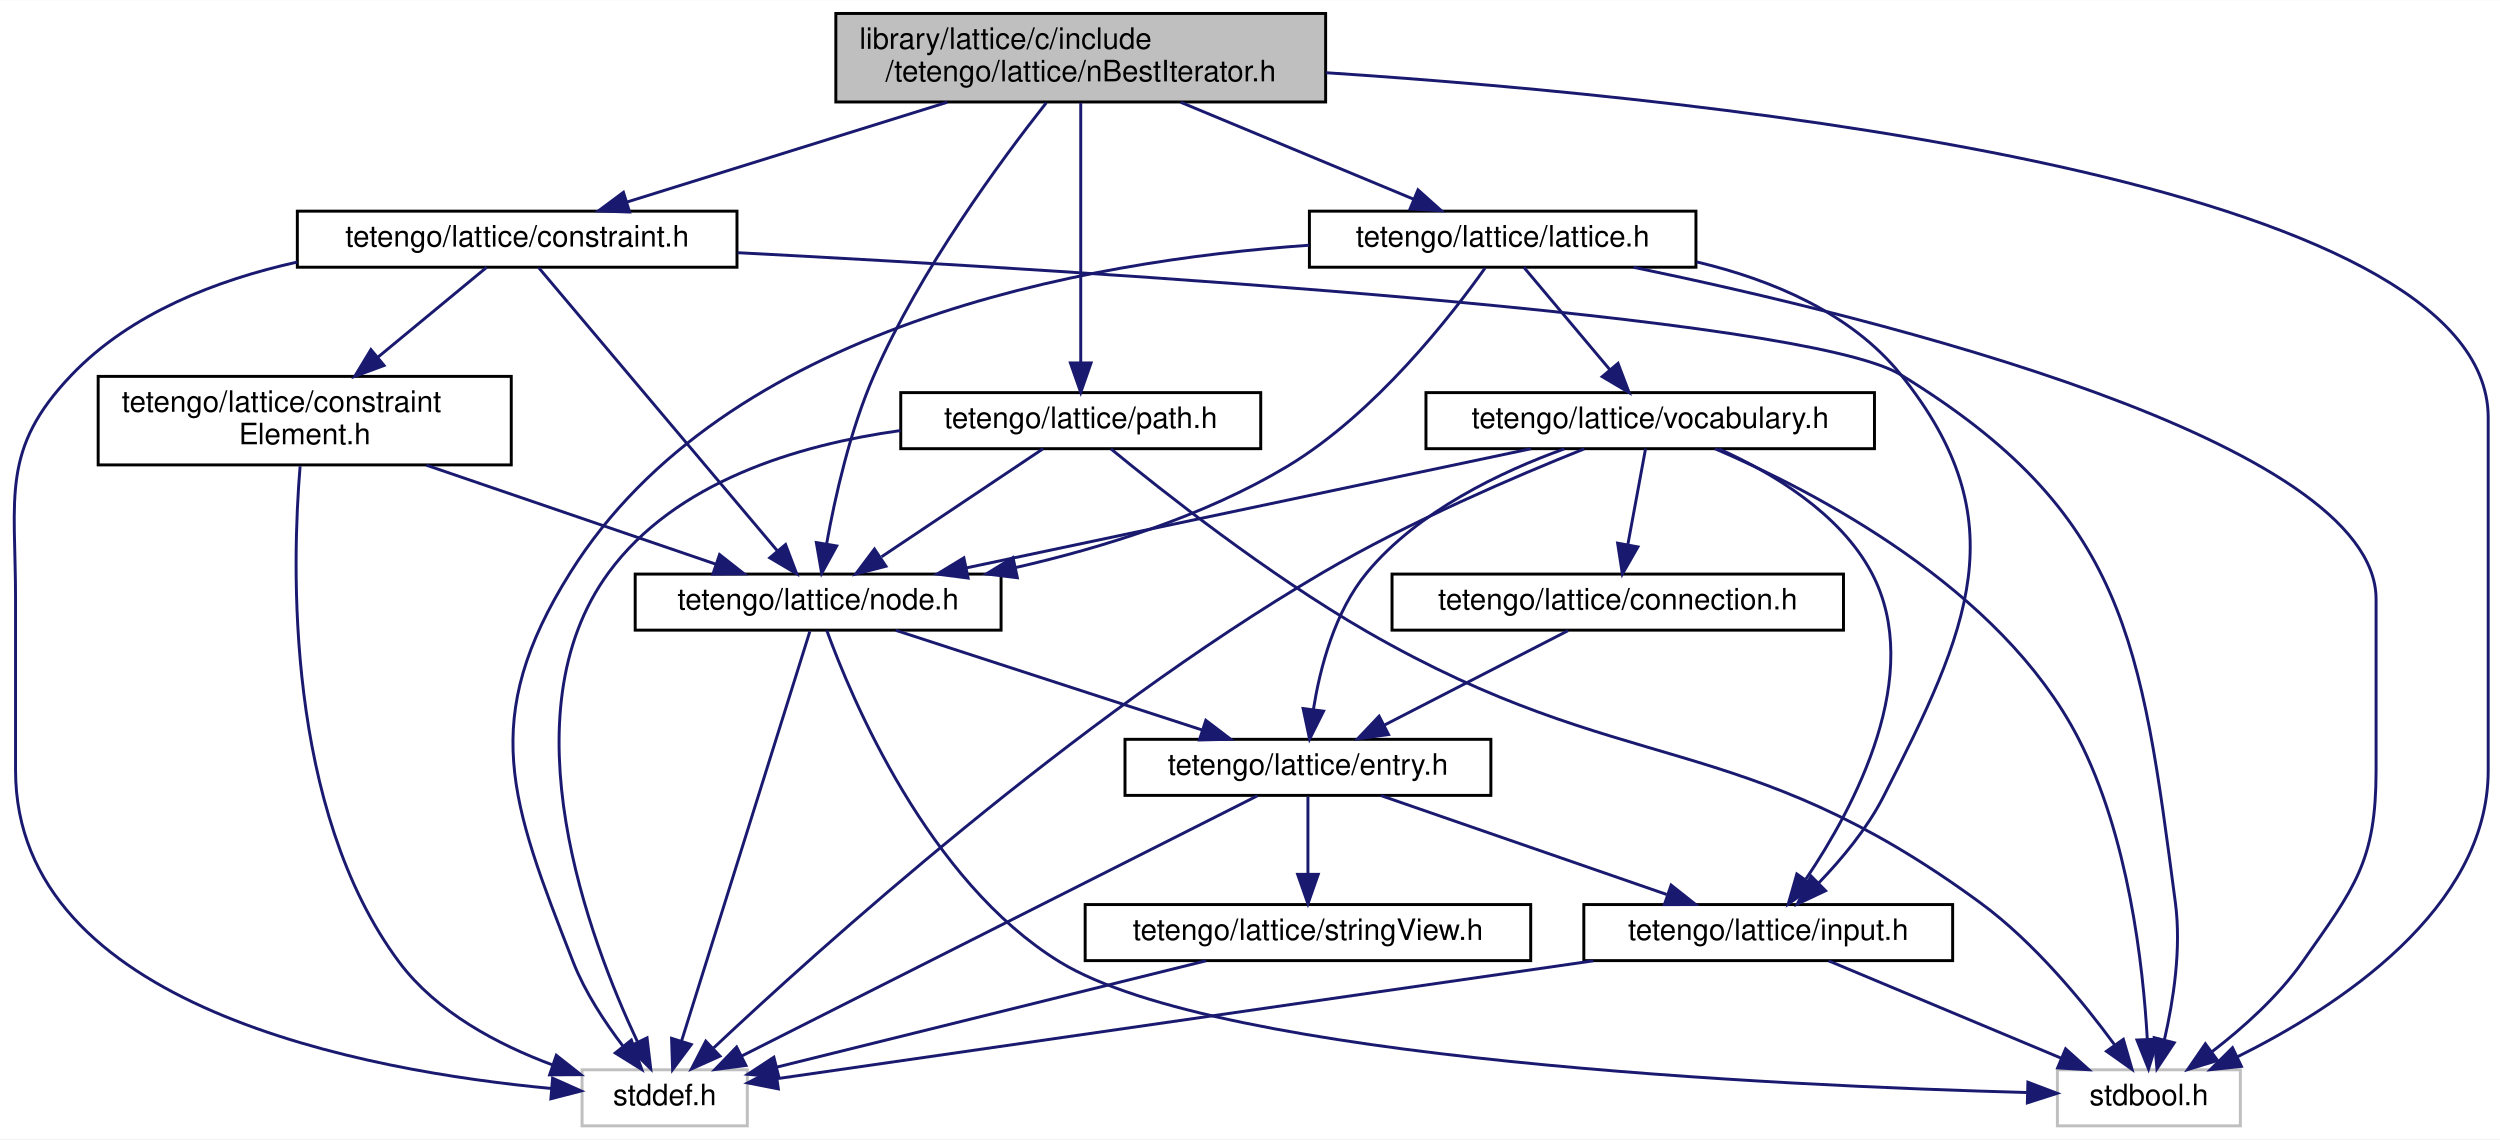
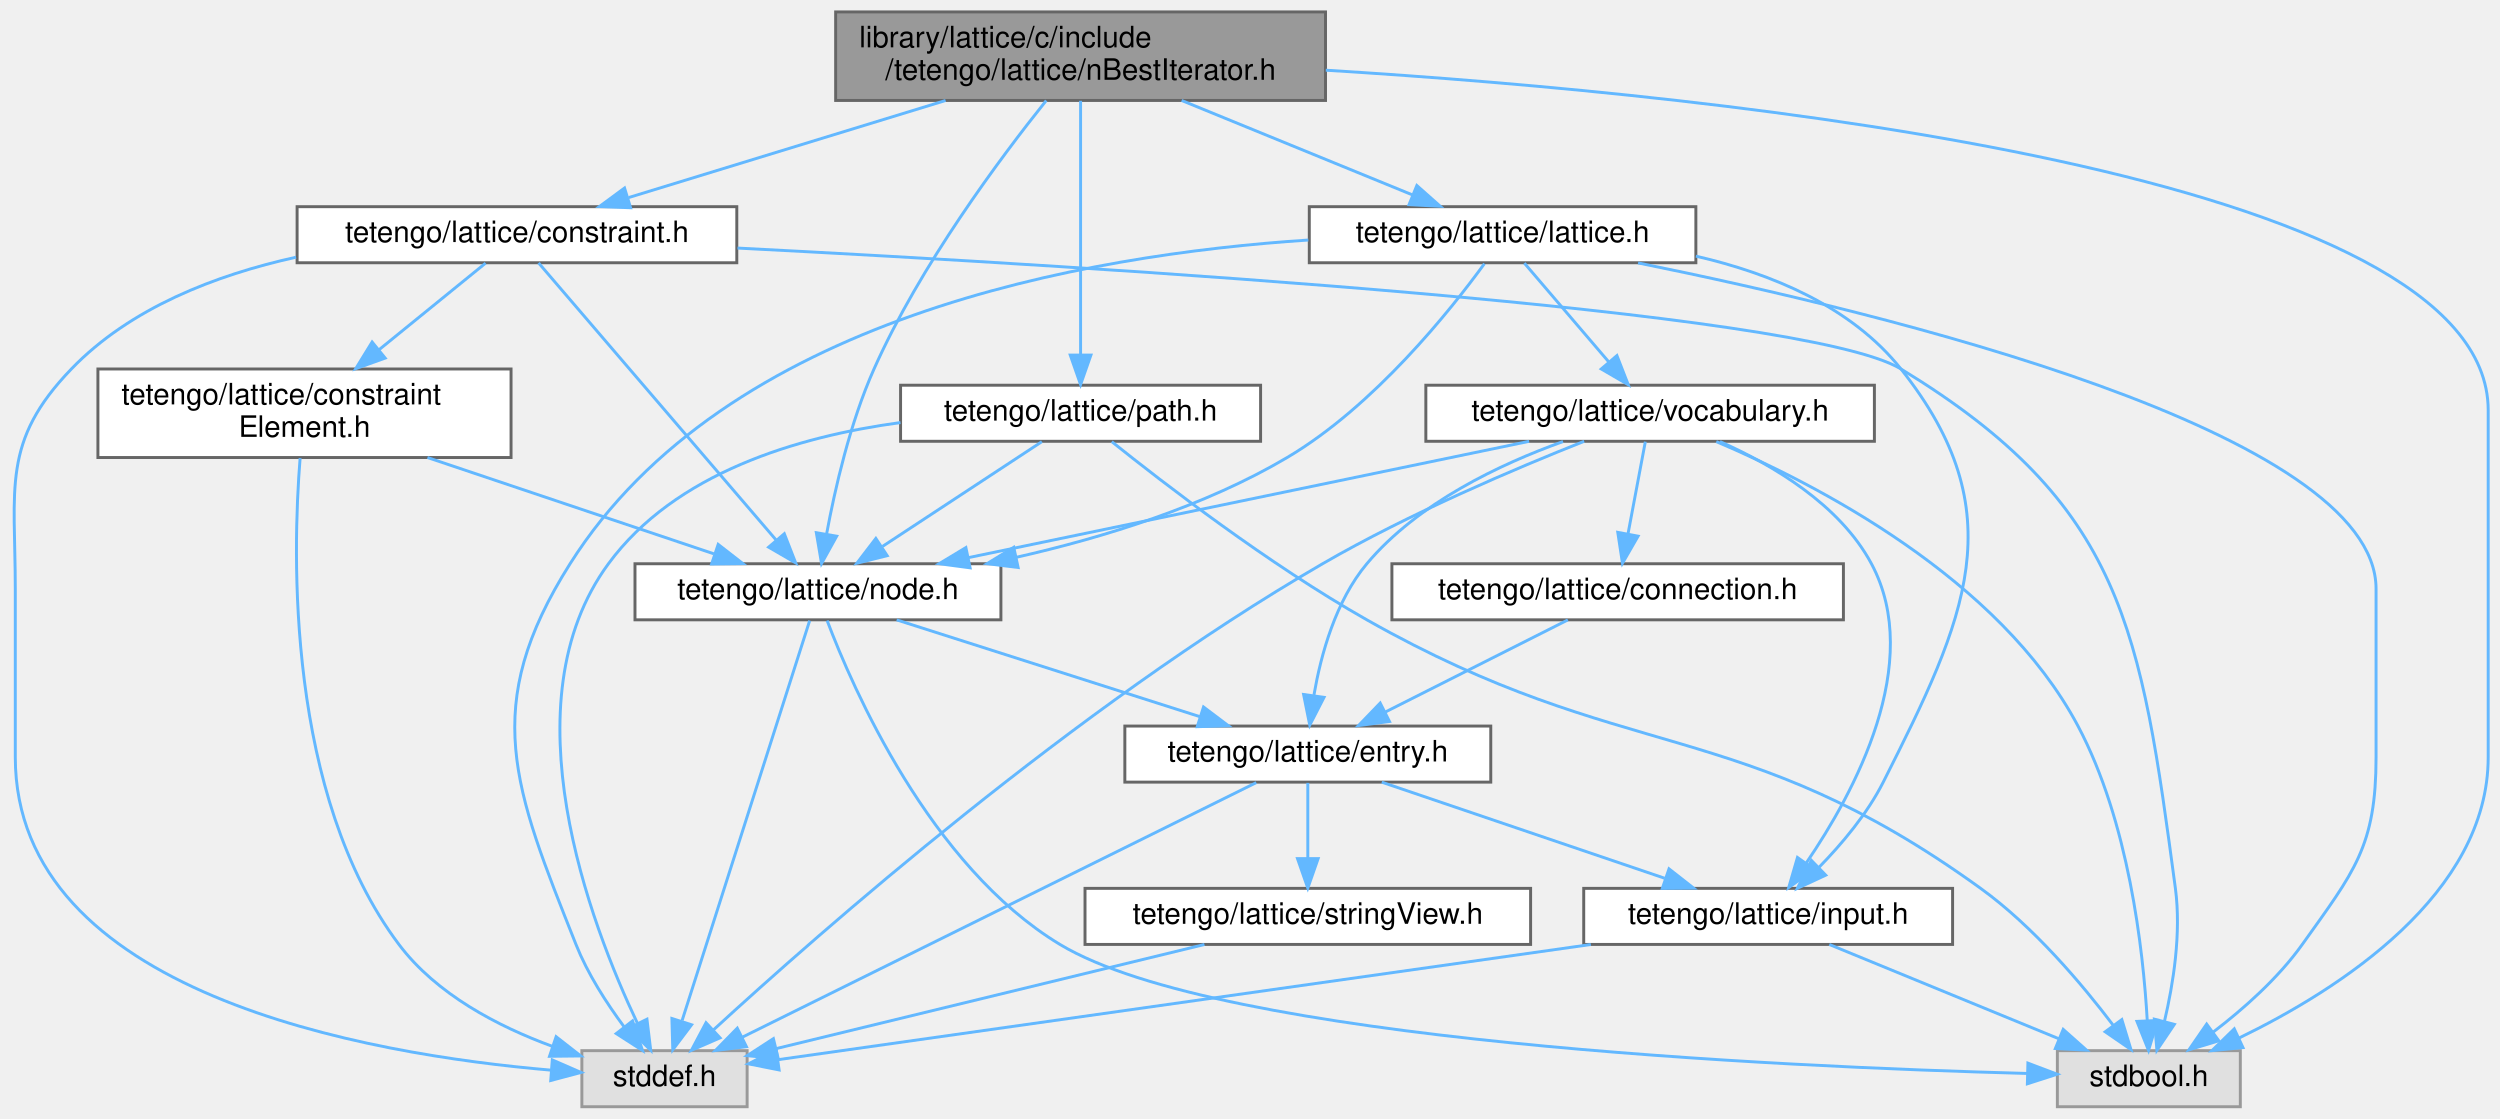
- <svg xmlns="http://www.w3.org/2000/svg" xmlns:xlink="http://www.w3.org/1999/xlink" width="847pt" height="386pt" viewBox="0.00 0.00 847.27 386.00">
-   <g id="graph0" class="graph" transform="scale(1 1) rotate(0) translate(4 382)">
-     <polygon fill="white" stroke="transparent" points="-4,4 -4,-382 843.27,-382 843.27,4 -4,4" />
+ <svg xmlns="http://www.w3.org/2000/svg" xmlns:xlink="http://www.w3.org/1999/xlink" width="847pt" height="379pt" viewBox="0.00 0.00 847.18 379.00">
+   <g id="graph0" class="graph" transform="scale(1 1) rotate(0) translate(4 375)">
    <g id="node1" class="node">
      <g id="a_node1">
        <a xlink:title="An N-best lattice path iterator.">
-           <polygon fill="#bfbfbf" stroke="black" points="279.27,-347.5 279.27,-377.5 445.27,-377.5 445.27,-347.5 279.27,-347.5" />
-           <text text-anchor="start" x="287.27" y="-365.5" font-family="Helvetica,sans-Serif" font-size="10.00">library/lattice/c/include</text>
-           <text text-anchor="middle" x="362.27" y="-354.5" font-family="Helvetica,sans-Serif" font-size="10.00">/tetengo/lattice/nBestIterator.h</text>
+           <polygon fill="#999999" stroke="#666666" points="445.18,-371 279.18,-371 279.18,-341 445.18,-341 445.18,-371" />
+           <text text-anchor="start" x="287.18" y="-359" font-family="Helvetica,sans-Serif" font-size="10.00">library/lattice/c/include</text>
+           <text text-anchor="middle" x="362.18" y="-348" font-family="Helvetica,sans-Serif" font-size="10.00">/tetengo/lattice/nBestIterator.h</text>
        </a>
      </g>
    </g>
    <g id="node2" class="node">
      <g id="a_node2">
        <a xlink:title=" ">
-           <polygon fill="white" stroke="#bfbfbf" points="693.27,-0.5 693.27,-19.5 755.27,-19.5 755.27,-0.5 693.27,-0.5" />
-           <text text-anchor="middle" x="724.27" y="-7.5" font-family="Helvetica,sans-Serif" font-size="10.00">stdbool.h</text>
+           <polygon fill="#e0e0e0" stroke="#999999" points="755.18,-19 693.18,-19 693.18,0 755.18,0 755.18,-19" />
+           <text text-anchor="middle" x="724.18" y="-7" font-family="Helvetica,sans-Serif" font-size="10.00">stdbool.h</text>
        </a>
      </g>
    </g>
    <g id="edge1" class="edge">
-       <path fill="none" stroke="midnightblue" d="M445.35,-357.42C582.02,-348.42 839.27,-320.81 839.27,-240.5 839.27,-240.5 839.27,-240.5 839.27,-121 839.27,-73.9 788.27,-40.75 754.2,-23.86" />
-       <polygon fill="midnightblue" stroke="midnightblue" points="755.63,-20.66 745.09,-19.53 752.62,-26.98 755.63,-20.66" />
+       <path fill="none" stroke="#63b8ff" d="M445.27,-351.25C581.93,-342.8 839.18,-316.23 839.18,-236 839.18,-236 839.18,-236 839.18,-118.5 839.18,-72.06 788.73,-39.76 754.66,-23.24" />
+       <polygon fill="#63b8ff" stroke="#63b8ff" points="756.08,-20.04 745.54,-19 753.13,-26.39 756.08,-20.04" />
    </g>
    <g id="node3" class="node">
      <g id="a_node3">
        <a xlink:href="constraint_8h.html" target="_top" xlink:title="A constraint.">
-           <polygon fill="white" stroke="black" points="96.77,-291.5 96.77,-310.5 245.77,-310.5 245.77,-291.5 96.77,-291.5" />
-           <text text-anchor="middle" x="171.27" y="-298.5" font-family="Helvetica,sans-Serif" font-size="10.00">tetengo/lattice/constraint.h</text>
+           <polygon fill="white" stroke="#666666" points="245.68,-305 96.68,-305 96.68,-286 245.68,-286 245.68,-305" />
+           <text text-anchor="middle" x="171.18" y="-293" font-family="Helvetica,sans-Serif" font-size="10.00">tetengo/lattice/constraint.h</text>
        </a>
      </g>
    </g>
    <g id="edge2" class="edge">
-       <path fill="none" stroke="midnightblue" d="M317,-347.4C283.85,-337.07 239.42,-323.23 208.36,-313.56" />
-       <polygon fill="midnightblue" stroke="midnightblue" points="209.37,-310.2 198.78,-310.57 207.29,-316.89 209.37,-310.2" />
+       <path fill="none" stroke="#63b8ff" d="M316.43,-340.99C283.61,-330.94 239.91,-317.55 209.05,-308.1" />
+       <polygon fill="#63b8ff" stroke="#63b8ff" points="209.69,-304.64 199.11,-305.05 207.64,-311.33 209.69,-304.64" />
    </g>
    <g id="node6" class="node">
      <g id="a_node6">
        <a xlink:href="node_8h.html" target="_top" xlink:title="A node.">
-           <polygon fill="white" stroke="black" points="211.27,-168.5 211.27,-187.5 335.27,-187.5 335.27,-168.5 211.27,-168.5" />
-           <text text-anchor="middle" x="273.27" y="-175.5" font-family="Helvetica,sans-Serif" font-size="10.00">tetengo/lattice/node.h</text>
+           <polygon fill="white" stroke="#666666" points="335.18,-184 211.18,-184 211.18,-165 335.18,-165 335.18,-184" />
+           <text text-anchor="middle" x="273.18" y="-172" font-family="Helvetica,sans-Serif" font-size="10.00">tetengo/lattice/node.h</text>
        </a>
      </g>
    </g>
    <g id="edge31" class="edge">
-       <path fill="none" stroke="midnightblue" d="M350.61,-347.25C335.13,-327.63 307.9,-290.66 292.27,-255 284.09,-236.36 278.98,-213.54 276.15,-197.79" />
-       <polygon fill="midnightblue" stroke="midnightblue" points="279.57,-197.03 274.47,-187.74 272.66,-198.18 279.57,-197.03" />
+       <path fill="none" stroke="#63b8ff" d="M350.54,-340.97C335.07,-321.65 307.86,-285.23 292.18,-250 284.05,-231.75 278.93,-209.37 276.08,-193.93" />
+       <polygon fill="#63b8ff" stroke="#63b8ff" points="279.53,-193.34 274.4,-184.08 272.63,-194.52 279.53,-193.34" />
    </g>
    <g id="node10" class="node">
      <g id="a_node10">
        <a xlink:href="lattice_8h.html" target="_top" xlink:title="A lattice.">
-           <polygon fill="white" stroke="black" points="439.77,-291.5 439.77,-310.5 570.77,-310.5 570.77,-291.5 439.77,-291.5" />
-           <text text-anchor="middle" x="505.27" y="-298.5" font-family="Helvetica,sans-Serif" font-size="10.00">tetengo/lattice/lattice.h</text>
+           <polygon fill="white" stroke="#666666" points="570.68,-305 439.68,-305 439.68,-286 570.68,-286 570.68,-305" />
+           <text text-anchor="middle" x="505.18" y="-293" font-family="Helvetica,sans-Serif" font-size="10.00">tetengo/lattice/lattice.h</text>
        </a>
      </g>
    </g>
    <g id="edge18" class="edge">
-       <path fill="none" stroke="midnightblue" d="M396.15,-347.4C420.15,-337.42 452.04,-324.15 475.14,-314.53" />
-       <polygon fill="midnightblue" stroke="midnightblue" points="476.57,-317.73 484.46,-310.66 473.88,-311.27 476.57,-317.73" />
+       <path fill="none" stroke="#63b8ff" d="M396.43,-340.99C420.29,-331.23 451.82,-318.33 474.79,-308.93" />
+       <polygon fill="#63b8ff" stroke="#63b8ff" points="476.13,-312.17 484.06,-305.14 473.48,-305.69 476.13,-312.17" />
    </g>
    <g id="node13" class="node">
      <g id="a_node13">
        <a xlink:href="path_8h.html" target="_top" xlink:title="A path.">
-           <polygon fill="white" stroke="black" points="301.27,-230 301.27,-249 423.27,-249 423.27,-230 301.27,-230" />
-           <text text-anchor="middle" x="362.27" y="-237" font-family="Helvetica,sans-Serif" font-size="10.00">tetengo/lattice/path.h</text>
+           <polygon fill="white" stroke="#666666" points="423.18,-244.5 301.18,-244.5 301.18,-225.5 423.18,-225.5 423.18,-244.5" />
+           <text text-anchor="middle" x="362.18" y="-232.5" font-family="Helvetica,sans-Serif" font-size="10.00">tetengo/lattice/path.h</text>
        </a>
      </g>
    </g>
    <g id="edge32" class="edge">
-       <path fill="none" stroke="midnightblue" d="M362.27,-347.14C362.27,-325.2 362.27,-283.33 362.27,-259.09" />
-       <polygon fill="midnightblue" stroke="midnightblue" points="365.77,-259.05 362.27,-249.05 358.77,-259.05 365.77,-259.05" />
+       <path fill="none" stroke="#63b8ff" d="M362.18,-340.88C362.18,-319.51 362.18,-278.89 362.18,-254.96" />
+       <polygon fill="#63b8ff" stroke="#63b8ff" points="365.68,-254.71 362.18,-244.71 358.68,-254.71 365.68,-254.71" />
    </g>
    <g id="edge3" class="edge">
-       <path fill="none" stroke="midnightblue" d="M246.02,-296.42C369.93,-289.96 607.5,-275.12 640.27,-255 716.67,-208.09 721.57,-164.89 733.27,-76 735.31,-60.45 732.55,-42.83 729.57,-29.86" />
-       <polygon fill="midnightblue" stroke="midnightblue" points="732.87,-28.65 727,-19.83 726.09,-30.38 732.87,-28.65" />
+       <path fill="none" stroke="#63b8ff" d="M245.92,-290.98C369.8,-284.61 607.33,-269.97 640.18,-250 715.77,-204.03 721.44,-161.69 733.18,-74 735.21,-58.81 732.46,-41.59 729.47,-28.92" />
+       <polygon fill="#63b8ff" stroke="#63b8ff" points="732.83,-27.91 726.91,-19.12 726.05,-29.68 732.83,-27.91" />
    </g>
    <g id="node4" class="node">
      <g id="a_node4">
        <a xlink:title=" ">
-           <polygon fill="white" stroke="#bfbfbf" points="193.27,-0.5 193.27,-19.5 249.27,-19.5 249.27,-0.5 193.27,-0.5" />
-           <text text-anchor="middle" x="221.27" y="-7.5" font-family="Helvetica,sans-Serif" font-size="10.00">stddef.h</text>
+           <polygon fill="#e0e0e0" stroke="#999999" points="249.18,-19 193.18,-19 193.18,0 249.18,0 249.18,-19" />
+           <text text-anchor="middle" x="221.18" y="-7" font-family="Helvetica,sans-Serif" font-size="10.00">stddef.h</text>
        </a>
      </g>
    </g>
    <g id="edge4" class="edge">
-       <path fill="none" stroke="midnightblue" d="M96.74,-293.25C69.36,-287.17 40.21,-275.86 20.27,-255 -3.8,-229.84 1.27,-213.82 1.27,-179 1.27,-179 1.27,-179 1.27,-121 1.27,-40.71 119.95,-19.02 182.98,-13.16" />
-       <polygon fill="midnightblue" stroke="midnightblue" points="183.28,-16.65 192.96,-12.33 182.7,-9.68 183.28,-16.65" />
+       <path fill="none" stroke="#63b8ff" d="M96.33,-287.88C69.07,-281.86 40.09,-270.66 20.18,-250 -3.53,-225.4 1.18,-209.67 1.18,-175.5 1.18,-175.5 1.18,-175.5 1.18,-118.5 1.18,-38.5 119.87,-17.75 182.89,-12.38" />
+       <polygon fill="#63b8ff" stroke="#63b8ff" points="183.16,-15.87 192.87,-11.62 182.63,-8.89 183.16,-15.87" />
    </g>
    <g id="node5" class="node">
      <g id="a_node5">
        <a xlink:href="constraintElement_8h.html" target="_top" xlink:title="A constraint element.">
-           <polygon fill="white" stroke="black" points="29.27,-224.5 29.27,-254.5 169.27,-254.5 169.27,-224.5 29.27,-224.5" />
-           <text text-anchor="start" x="37.27" y="-242.5" font-family="Helvetica,sans-Serif" font-size="10.00">tetengo/lattice/constraint</text>
-           <text text-anchor="middle" x="99.27" y="-231.5" font-family="Helvetica,sans-Serif" font-size="10.00">Element.h</text>
+           <polygon fill="white" stroke="#666666" points="169.18,-250 29.18,-250 29.18,-220 169.18,-220 169.18,-250" />
+           <text text-anchor="start" x="37.18" y="-238" font-family="Helvetica,sans-Serif" font-size="10.00">tetengo/lattice/constraint</text>
+           <text text-anchor="middle" x="99.18" y="-227" font-family="Helvetica,sans-Serif" font-size="10.00">Element.h</text>
        </a>
      </g>
    </g>
    <g id="edge5" class="edge">
-       <path fill="none" stroke="midnightblue" d="M160.95,-291.48C151.38,-283.57 136.76,-271.48 124.15,-261.07" />
-       <polygon fill="midnightblue" stroke="midnightblue" points="126.17,-258.2 116.23,-254.52 121.71,-263.59 126.17,-258.2" />
+       <path fill="none" stroke="#63b8ff" d="M160.55,-285.87C151.06,-278.15 136.76,-266.54 124.36,-256.46" />
+       <polygon fill="#63b8ff" stroke="#63b8ff" points="126.52,-253.7 116.55,-250.11 122.1,-259.14 126.52,-253.7" />
    </g>
    <g id="edge17" class="edge">
-       <path fill="none" stroke="midnightblue" d="M178.6,-291.3C195.51,-271.24 237.45,-221.49 259.39,-195.46" />
-       <polygon fill="midnightblue" stroke="midnightblue" points="262.23,-197.52 266,-187.62 256.88,-193.01 262.23,-197.52" />
+       <path fill="none" stroke="#63b8ff" d="M178.51,-285.94C195.34,-266.31 236.95,-217.76 258.98,-192.07" />
+       <polygon fill="#63b8ff" stroke="#63b8ff" points="261.78,-194.17 265.63,-184.3 256.47,-189.62 261.78,-194.17" />
    </g>
    <g id="edge6" class="edge">
-       <path fill="none" stroke="midnightblue" d="M97.71,-224.03C94.94,-190.78 92.63,-107.85 131.27,-56 143.92,-39.02 164.77,-28.03 183.21,-21.17" />
-       <polygon fill="midnightblue" stroke="midnightblue" points="184.54,-24.41 192.86,-17.85 182.27,-17.79 184.54,-24.41" />
+       <path fill="none" stroke="#63b8ff" d="M97.7,-219.79C95.08,-187.15 93.07,-105.73 131.18,-55 143.87,-38.11 164.72,-27.23 183.16,-20.47" />
+       <polygon fill="#63b8ff" stroke="#63b8ff" points="184.45,-23.73 192.8,-17.21 182.21,-17.09 184.45,-23.73" />
    </g>
    <g id="edge7" class="edge">
-       <path fill="none" stroke="midnightblue" d="M140.5,-224.4C170.44,-214.16 210.48,-200.47 238.73,-190.81" />
-       <polygon fill="midnightblue" stroke="midnightblue" points="239.87,-194.12 248.2,-187.57 237.61,-187.49 239.87,-194.12" />
+       <path fill="none" stroke="#63b8ff" d="M140.86,-219.99C170.49,-210.02 209.87,-196.78 237.94,-187.35" />
+       <polygon fill="#63b8ff" stroke="#63b8ff" points="239.37,-190.56 247.74,-184.05 237.14,-183.92 239.37,-190.56" />
    </g>
    <g id="edge8" class="edge">
-       <path fill="none" stroke="midnightblue" d="M276.2,-168.41C284.49,-145.59 310.44,-83.38 355.27,-56 409.47,-22.89 598.46,-14.09 682.93,-11.8" />
-       <polygon fill="midnightblue" stroke="midnightblue" points="683.27,-15.29 693.17,-11.53 683.09,-8.29 683.27,-15.29" />
+       <path fill="none" stroke="#63b8ff" d="M276.29,-164.75C284.84,-142.13 311.05,-81.62 355.18,-55 409.56,-22.2 598.46,-13.53 682.87,-11.28" />
+       <polygon fill="#63b8ff" stroke="#63b8ff" points="683.2,-14.77 693.11,-11.02 683.02,-7.77 683.2,-14.77" />
    </g>
    <g id="edge9" class="edge">
-       <path fill="none" stroke="midnightblue" d="M270.47,-168.08C262.25,-141.83 238.04,-64.55 226.94,-29.12" />
-       <polygon fill="midnightblue" stroke="midnightblue" points="230.28,-28.06 223.95,-19.57 223.6,-30.16 230.28,-28.06" />
+       <path fill="none" stroke="#63b8ff" d="M270.38,-164.74C262.24,-139.2 238.38,-64.43 227.15,-29.23" />
+       <polygon fill="#63b8ff" stroke="#63b8ff" points="230.36,-27.77 223.99,-19.31 223.69,-29.9 230.36,-27.77" />
    </g>
    <g id="node7" class="node">
      <g id="a_node7">
        <a xlink:href="entry_8h.html" target="_top" xlink:title="An entry.">
-           <polygon fill="white" stroke="black" points="377.27,-112.5 377.27,-131.5 501.27,-131.5 501.27,-112.5 377.27,-112.5" />
-           <text text-anchor="middle" x="439.27" y="-119.5" font-family="Helvetica,sans-Serif" font-size="10.00">tetengo/lattice/entry.h</text>
+           <polygon fill="white" stroke="#666666" points="501.18,-129 377.18,-129 377.18,-110 501.18,-110 501.18,-129" />
+           <text text-anchor="middle" x="439.18" y="-117" font-family="Helvetica,sans-Serif" font-size="10.00">tetengo/lattice/entry.h</text>
        </a>
      </g>
    </g>
    <g id="edge10" class="edge">
-       <path fill="none" stroke="midnightblue" d="M299.57,-168.44C327.62,-159.32 372.21,-144.81 403.45,-134.65" />
-       <polygon fill="midnightblue" stroke="midnightblue" points="404.66,-137.94 413.09,-131.52 402.49,-131.28 404.66,-137.94" />
+       <path fill="none" stroke="#63b8ff" d="M299.85,-164.98C327.72,-156.09 371.63,-142.07 402.7,-132.15" />
+       <polygon fill="#63b8ff" stroke="#63b8ff" points="403.84,-135.46 412.3,-129.08 401.71,-128.79 403.84,-135.46" />
    </g>
    <g id="edge11" class="edge">
-       <path fill="none" stroke="midnightblue" d="M422.16,-112.37C384.19,-93.21 292.68,-47.04 247.46,-24.22" />
-       <polygon fill="midnightblue" stroke="midnightblue" points="248.8,-20.97 238.29,-19.59 245.64,-27.22 248.8,-20.97" />
+       <path fill="none" stroke="#63b8ff" d="M421.71,-109.84C383.58,-90.96 292.75,-45.96 247.59,-23.59" />
+       <polygon fill="#63b8ff" stroke="#63b8ff" points="248.94,-20.35 238.43,-19.05 245.84,-26.62 248.94,-20.35" />
    </g>
    <g id="node8" class="node">
      <g id="a_node8">
        <a xlink:href="input_8h.html" target="_top" xlink:title="An input.">
-           <polygon fill="white" stroke="black" points="532.77,-56.5 532.77,-75.5 657.77,-75.5 657.77,-56.5 532.77,-56.5" />
-           <text text-anchor="middle" x="595.27" y="-63.5" font-family="Helvetica,sans-Serif" font-size="10.00">tetengo/lattice/input.h</text>
+           <polygon fill="white" stroke="#666666" points="657.68,-74 532.68,-74 532.68,-55 657.68,-55 657.68,-74" />
+           <text text-anchor="middle" x="595.18" y="-62" font-family="Helvetica,sans-Serif" font-size="10.00">tetengo/lattice/input.h</text>
        </a>
      </g>
    </g>
    <g id="edge12" class="edge">
-       <path fill="none" stroke="midnightblue" d="M463.98,-112.44C490.11,-103.4 531.53,-89.06 560.84,-78.92" />
-       <polygon fill="midnightblue" stroke="midnightblue" points="562.36,-82.1 570.66,-75.52 560.07,-75.48 562.36,-82.1" />
+       <path fill="none" stroke="#63b8ff" d="M464.24,-109.98C490.21,-101.16 530.99,-87.31 560.14,-77.41" />
+       <polygon fill="#63b8ff" stroke="#63b8ff" points="561.58,-80.61 569.92,-74.08 559.32,-73.99 561.58,-80.61" />
    </g>
    <g id="node9" class="node">
      <g id="a_node9">
        <a xlink:href="stringView_8h.html" target="_top" xlink:title="A string view.">
-           <polygon fill="white" stroke="black" points="363.77,-56.5 363.77,-75.5 514.77,-75.5 514.77,-56.5 363.77,-56.5" />
-           <text text-anchor="middle" x="439.27" y="-63.5" font-family="Helvetica,sans-Serif" font-size="10.00">tetengo/lattice/stringView.h</text>
+           <polygon fill="white" stroke="#666666" points="514.68,-74 363.68,-74 363.68,-55 514.68,-55 514.68,-74" />
+           <text text-anchor="middle" x="439.18" y="-62" font-family="Helvetica,sans-Serif" font-size="10.00">tetengo/lattice/stringView.h</text>
        </a>
      </g>
    </g>
    <g id="edge15" class="edge">
-       <path fill="none" stroke="midnightblue" d="M439.27,-112.08C439.27,-105.01 439.27,-94.86 439.27,-85.99" />
-       <polygon fill="midnightblue" stroke="midnightblue" points="442.77,-85.75 439.27,-75.75 435.77,-85.75 442.77,-85.75" />
+       <path fill="none" stroke="#63b8ff" d="M439.18,-109.75C439.18,-102.8 439.18,-92.85 439.18,-84.13" />
+       <polygon fill="#63b8ff" stroke="#63b8ff" points="442.68,-84.09 439.18,-74.09 435.68,-84.09 442.68,-84.09" />
    </g>
    <g id="edge13" class="edge">
-       <path fill="none" stroke="midnightblue" d="M615.71,-56.44C636.94,-47.56 670.36,-33.56 694.52,-23.45" />
-       <polygon fill="midnightblue" stroke="midnightblue" points="696.05,-26.61 703.92,-19.52 693.35,-20.15 696.05,-26.61" />
+       <path fill="none" stroke="#63b8ff" d="M615.9,-54.98C636.94,-46.34 669.73,-32.87 693.72,-23.02" />
+       <polygon fill="#63b8ff" stroke="#63b8ff" points="695.16,-26.21 703.08,-19.17 692.5,-19.73 695.16,-26.21" />
    </g>
    <g id="edge14" class="edge">
-       <path fill="none" stroke="midnightblue" d="M536,-56.44C458.55,-45.26 325.08,-25.99 259.66,-16.54" />
-       <polygon fill="midnightblue" stroke="midnightblue" points="259.79,-13.03 249.39,-15.06 258.79,-19.95 259.79,-13.03" />
+       <path fill="none" stroke="#63b8ff" d="M535.09,-54.98C457.63,-44.01 325.17,-25.24 259.88,-15.98" />
+       <polygon fill="#63b8ff" stroke="#63b8ff" points="260.02,-12.47 249.62,-14.53 259.03,-19.4 260.02,-12.47" />
    </g>
    <g id="edge16" class="edge">
-       <path fill="none" stroke="midnightblue" d="M404.72,-56.44C365.1,-46.63 300.33,-30.59 259.3,-20.42" />
-       <polygon fill="midnightblue" stroke="midnightblue" points="259.96,-16.98 249.41,-17.97 258.27,-23.77 259.96,-16.98" />
+       <path fill="none" stroke="#63b8ff" d="M404.15,-54.98C364.43,-45.33 299.89,-29.64 259.03,-19.7" />
+       <polygon fill="#63b8ff" stroke="#63b8ff" points="259.73,-16.27 249.19,-17.31 258.08,-23.07 259.73,-16.27" />
    </g>
    <g id="edge19" class="edge">
-       <path fill="none" stroke="midnightblue" d="M549.58,-291.49C632.15,-274.36 801.27,-232.71 801.27,-179 801.27,-179 801.27,-179 801.27,-121 801.27,-90.05 794.06,-81.33 776.27,-56 768.01,-44.25 756.03,-33.6 745.65,-25.62" />
-       <polygon fill="midnightblue" stroke="midnightblue" points="747.55,-22.67 737.42,-19.57 743.41,-28.31 747.55,-22.67" />
+       <path fill="none" stroke="#63b8ff" d="M551.1,-285.94C634.24,-269.13 801.18,-228.74 801.18,-175.5 801.18,-175.5 801.18,-175.5 801.18,-118.5 801.18,-88.17 793.78,-79.7 776.18,-55 767.99,-43.51 756.21,-33.1 745.93,-25.25" />
+       <polygon fill="#63b8ff" stroke="#63b8ff" points="747.9,-22.35 737.76,-19.28 743.77,-28.01 747.9,-22.35" />
    </g>
    <g id="edge20" class="edge">
-       <path fill="none" stroke="midnightblue" d="M439.68,-298.95C363.53,-293.68 241.68,-271.75 189.27,-188 158.14,-138.27 168.91,-110.64 190.27,-56 194.27,-45.75 201.02,-35.54 207.19,-27.45" />
-       <polygon fill="midnightblue" stroke="midnightblue" points="209.97,-29.58 213.51,-19.6 204.52,-25.19 209.97,-29.58" />
+       <path fill="none" stroke="#63b8ff" d="M439.36,-293.7C363.28,-288.71 241.82,-267.27 189.18,-184 158.54,-135.53 170.03,-108.3 191.18,-55 195.12,-45.06 201.56,-35.08 207.47,-27.11" />
+       <polygon fill="#63b8ff" stroke="#63b8ff" points="210.35,-29.09 213.74,-19.06 204.83,-24.79 210.35,-29.09" />
    </g>
    <g id="edge22" class="edge">
-       <path fill="none" stroke="midnightblue" d="M499.33,-291.27C488.12,-275.44 462.23,-241.99 432.27,-224 404.31,-207.22 369.84,-196.47 340.15,-189.7" />
-       <polygon fill="midnightblue" stroke="midnightblue" points="340.79,-186.26 330.28,-187.56 339.31,-193.1 340.79,-186.26" />
+       <path fill="none" stroke="#63b8ff" d="M499.03,-285.69C487.66,-270.07 461.79,-237.52 432.18,-220 404.25,-203.48 369.93,-192.87 340.33,-186.17" />
+       <polygon fill="#63b8ff" stroke="#63b8ff" points="341.01,-182.73 330.49,-184.04 339.53,-189.58 341.01,-182.73" />
    </g>
    <g id="edge21" class="edge">
-       <path fill="none" stroke="midnightblue" d="M571.01,-293.3C596.43,-287.27 623.41,-276 640.27,-255 680.09,-205.4 663.14,-168.68 634.27,-112 628.78,-101.22 620.16,-90.9 612.42,-82.86" />
-       <polygon fill="midnightblue" stroke="midnightblue" points="614.69,-80.19 605.12,-75.66 609.78,-85.17 614.69,-80.19" />
+       <path fill="none" stroke="#63b8ff" d="M570.69,-288.24C596.24,-282.35 623.37,-271.16 640.18,-250 678.93,-201.24 662.23,-165.6 634.18,-110 628.76,-99.27 620.15,-89.05 612.4,-81.12" />
+       <polygon fill="#63b8ff" stroke="#63b8ff" points="614.69,-78.47 605.08,-74.02 609.82,-83.49 614.69,-78.47" />
    </g>
    <g id="node11" class="node">
      <g id="a_node11">
        <a xlink:href="vocabulary_8h.html" target="_top" xlink:title="A vocabulary.">
-           <polygon fill="white" stroke="black" points="479.27,-230 479.27,-249 631.27,-249 631.27,-230 479.27,-230" />
-           <text text-anchor="middle" x="555.27" y="-237" font-family="Helvetica,sans-Serif" font-size="10.00">tetengo/lattice/vocabulary.h</text>
+           <polygon fill="white" stroke="#666666" points="631.18,-244.5 479.18,-244.5 479.18,-225.5 631.18,-225.5 631.18,-244.5" />
+           <text text-anchor="middle" x="555.18" y="-232.5" font-family="Helvetica,sans-Serif" font-size="10.00">tetengo/lattice/vocabulary.h</text>
        </a>
      </g>
    </g>
    <g id="edge23" class="edge">
-       <path fill="none" stroke="midnightblue" d="M512.43,-291.48C520,-282.46 532.14,-268.02 541.56,-256.81" />
-       <polygon fill="midnightblue" stroke="midnightblue" points="544.36,-258.92 548.12,-249.01 539,-254.41 544.36,-258.92" />
+       <path fill="none" stroke="#63b8ff" d="M512.56,-285.87C520.09,-277.05 531.97,-263.16 541.27,-252.27" />
+       <polygon fill="#63b8ff" stroke="#63b8ff" points="543.93,-254.54 547.77,-244.67 538.61,-250 543.93,-254.54" />
    </g>
    <g id="edge24" class="edge">
-       <path fill="none" stroke="midnightblue" d="M577.24,-229.97C610.87,-215.56 673.96,-182.92 700.27,-132 717.41,-98.82 722.33,-54.7 723.73,-29.94" />
-       <polygon fill="midnightblue" stroke="midnightblue" points="727.24,-29.89 724.16,-19.75 720.24,-29.59 727.24,-29.89" />
+       <path fill="none" stroke="#63b8ff" d="M577.6,-225.39C611.22,-211.13 673.58,-179.1 700.18,-129 717.34,-96.67 722.26,-53.4 723.65,-29.1" />
+       <polygon fill="#63b8ff" stroke="#63b8ff" points="727.15,-29.24 724.08,-19.09 720.15,-28.93 727.15,-29.24" />
    </g>
    <g id="edge25" class="edge">
-       <path fill="none" stroke="midnightblue" d="M532.9,-229.93C509.98,-220.78 473.66,-205.26 444.27,-188 360.22,-138.64 273.34,-60.3 237.86,-26.92" />
-       <polygon fill="midnightblue" stroke="midnightblue" points="240.01,-24.13 230.34,-19.79 235.19,-29.21 240.01,-24.13" />
+       <path fill="none" stroke="#63b8ff" d="M532.83,-225.5C509.94,-216.43 473.63,-201.05 444.18,-184 360.47,-135.53 273.41,-58.79 237.82,-26.09" />
+       <polygon fill="#63b8ff" stroke="#63b8ff" points="240,-23.34 230.29,-19.11 235.25,-28.47 240,-23.34" />
    </g>
    <g id="edge30" class="edge">
-       <path fill="none" stroke="midnightblue" d="M514.86,-229.98C464.4,-219.33 378.05,-201.11 323.41,-189.58" />
-       <polygon fill="midnightblue" stroke="midnightblue" points="324.1,-186.15 313.59,-187.51 322.66,-193 324.1,-186.15" />
+       <path fill="none" stroke="#63b8ff" d="M514.17,-225.49C463.84,-215.05 378.48,-197.35 324.03,-186.05" />
+       <polygon fill="#63b8ff" stroke="#63b8ff" points="324.74,-182.62 314.23,-184.02 323.31,-189.48 324.74,-182.62" />
    </g>
    <g id="edge28" class="edge">
-       <path fill="none" stroke="midnightblue" d="M526.16,-229.94C504.79,-222.24 476.58,-208.87 459.27,-188 448.32,-174.81 443.36,-155.67 441.11,-141.58" />
-       <polygon fill="midnightblue" stroke="midnightblue" points="444.57,-141.04 439.83,-131.56 437.63,-141.93 444.57,-141.04" />
+       <path fill="none" stroke="#63b8ff" d="M525.67,-225.41C504.38,-217.78 476.45,-204.59 459.18,-184 448.62,-171.41 443.62,-153.21 441.26,-139.53" />
+       <polygon fill="#63b8ff" stroke="#63b8ff" points="444.68,-138.73 439.84,-129.31 437.75,-139.7 444.68,-138.73" />
    </g>
    <g id="edge29" class="edge">
-       <path fill="none" stroke="midnightblue" d="M578.58,-229.91C596.3,-222 619.42,-208.37 630.27,-188 648.59,-153.58 624.4,-108.4 608.04,-84.15" />
-       <polygon fill="midnightblue" stroke="midnightblue" points="610.68,-81.82 602.05,-75.68 604.96,-85.86 610.68,-81.82" />
+       <path fill="none" stroke="#63b8ff" d="M578.85,-225.4C596.52,-217.57 619.4,-204.14 630.18,-184 648.14,-150.44 624.39,-106.47 608.12,-82.65" />
+       <polygon fill="#63b8ff" stroke="#63b8ff" points="610.81,-80.4 602.15,-74.29 605.11,-84.47 610.81,-80.4" />
    </g>
    <g id="node12" class="node">
      <g id="a_node12">
        <a xlink:href="connection_8h.html" target="_top" xlink:title="A connection.">
-           <polygon fill="white" stroke="black" points="467.77,-168.5 467.77,-187.5 620.77,-187.5 620.77,-168.5 467.77,-168.5" />
-           <text text-anchor="middle" x="544.27" y="-175.5" font-family="Helvetica,sans-Serif" font-size="10.00">tetengo/lattice/connection.h</text>
+           <polygon fill="white" stroke="#666666" points="620.68,-184 467.68,-184 467.68,-165 620.68,-165 620.68,-184" />
+           <text text-anchor="middle" x="544.18" y="-172" font-family="Helvetica,sans-Serif" font-size="10.00">tetengo/lattice/connection.h</text>
        </a>
      </g>
    </g>
    <g id="edge26" class="edge">
-       <path fill="none" stroke="midnightblue" d="M553.69,-229.98C552.14,-221.58 549.72,-208.48 547.72,-197.66" />
-       <polygon fill="midnightblue" stroke="midnightblue" points="551.1,-196.71 545.84,-187.51 544.22,-197.98 551.1,-196.71" />
+       <path fill="none" stroke="#63b8ff" d="M553.56,-225.37C552.01,-217.16 549.64,-204.54 547.67,-194.05" />
+       <polygon fill="#63b8ff" stroke="#63b8ff" points="551.1,-193.35 545.81,-184.17 544.22,-194.64 551.1,-193.35" />
    </g>
    <g id="edge27" class="edge">
-       <path fill="none" stroke="midnightblue" d="M527.4,-168.32C510.56,-159.66 484.46,-146.24 465.03,-136.25" />
-       <polygon fill="midnightblue" stroke="midnightblue" points="466.59,-133.12 456.09,-131.65 463.39,-139.34 466.59,-133.12" />
+       <path fill="none" stroke="#63b8ff" d="M527.31,-164.98C510.57,-156.54 484.68,-143.47 465.29,-133.68" />
+       <polygon fill="#63b8ff" stroke="#63b8ff" points="466.86,-130.55 456.36,-129.17 463.71,-136.8 466.86,-130.55" />
    </g>
    <g id="edge33" class="edge">
-       <path fill="none" stroke="midnightblue" d="M372.53,-229.9C389.71,-215.78 425.71,-187.32 459.27,-168 546.86,-117.56 585.81,-135.85 667.27,-76 685.52,-62.59 702.07,-42.39 712.57,-28.08" />
-       <polygon fill="midnightblue" stroke="midnightblue" points="715.62,-29.83 718.56,-19.65 709.91,-25.78 715.62,-29.83" />
+       <path fill="none" stroke="#63b8ff" d="M372.75,-225.37C390.07,-211.49 425.91,-183.84 459.18,-165 546.98,-115.27 585.4,-133.11 667.18,-74 685.1,-61.04 701.51,-41.6 712.07,-27.65" />
+       <polygon fill="#63b8ff" stroke="#63b8ff" points="715.03,-29.53 718.12,-19.39 709.39,-25.39 715.03,-29.53" />
    </g>
    <g id="edge34" class="edge">
-       <path fill="none" stroke="midnightblue" d="M301.21,-236.15C266.19,-231.28 224.82,-218.78 202.27,-188 167,-139.88 195.72,-63.69 211.98,-29.13" />
-       <polygon fill="midnightblue" stroke="midnightblue" points="215.29,-30.33 216.54,-19.81 209,-27.25 215.29,-30.33" />
+       <path fill="none" stroke="#63b8ff" d="M301.14,-231.85C266.13,-227.09 224.76,-214.72 202.18,-184 167.53,-136.87 195.94,-62.17 212.01,-28.27" />
+       <polygon fill="#63b8ff" stroke="#63b8ff" points="215.23,-29.66 216.51,-19.14 208.95,-26.56 215.23,-29.66" />
    </g>
    <g id="edge35" class="edge">
-       <path fill="none" stroke="midnightblue" d="M349.51,-229.98C335.24,-220.43 311.87,-204.81 294.76,-193.37" />
-       <polygon fill="midnightblue" stroke="midnightblue" points="296.25,-190.16 285.99,-187.51 292.36,-195.98 296.25,-190.16" />
+       <path fill="none" stroke="#63b8ff" d="M349.05,-225.37C334.85,-216.04 311.98,-201.01 295.06,-189.88" />
+       <polygon fill="#63b8ff" stroke="#63b8ff" points="296.64,-186.74 286.36,-184.17 292.8,-192.58 296.64,-186.74" />
    </g>
  </g>
</svg>
